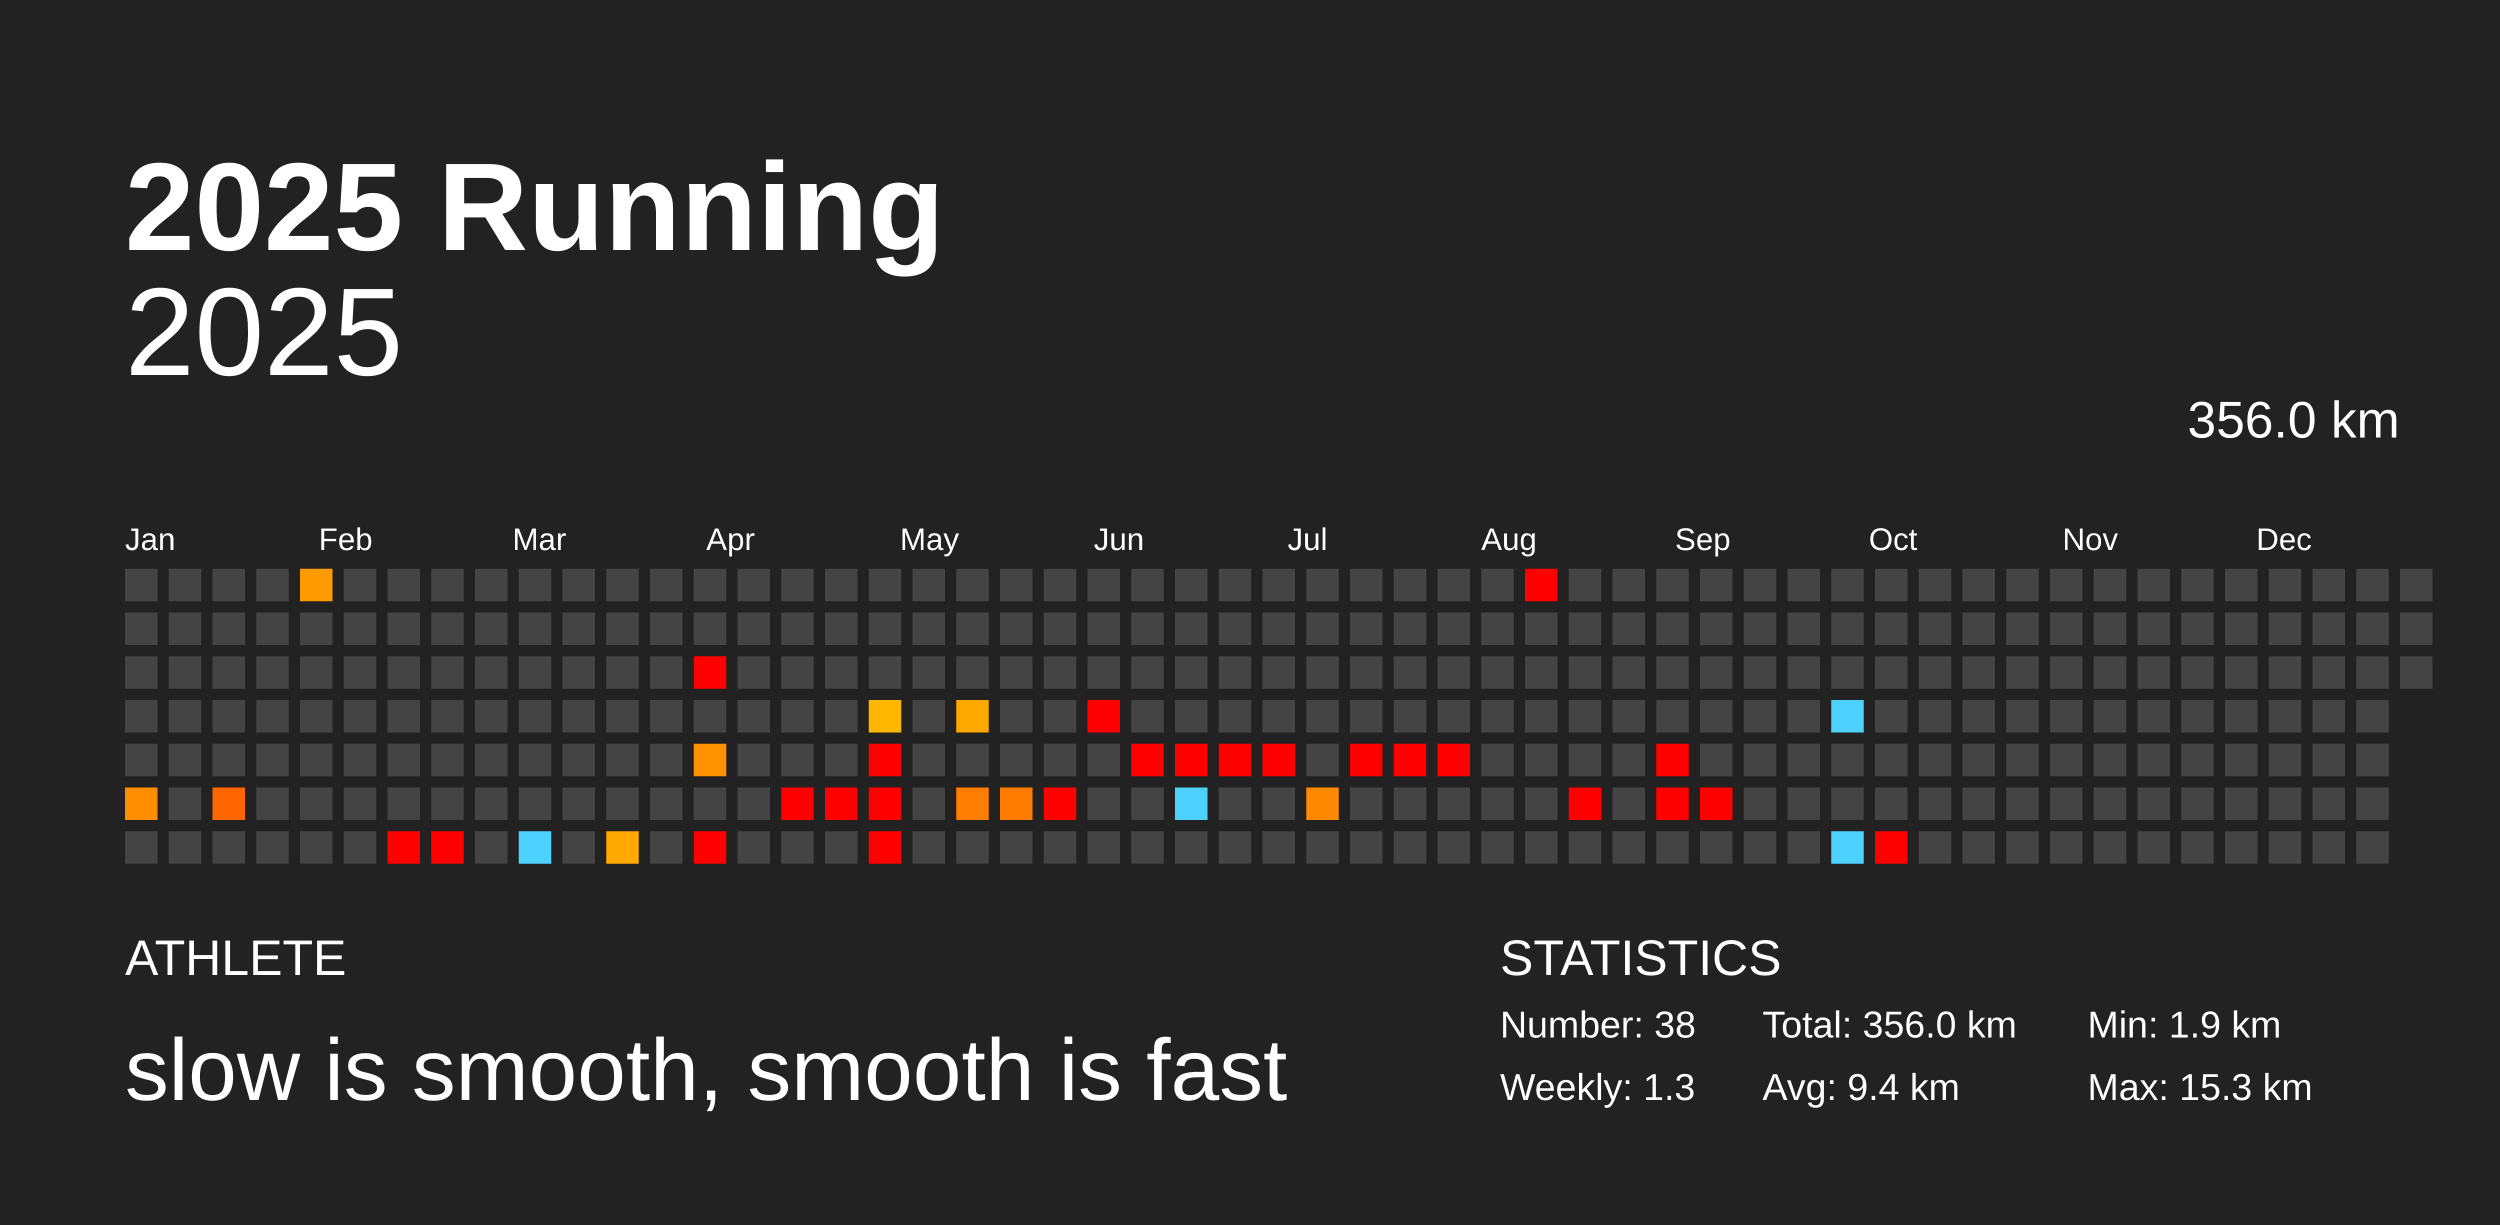
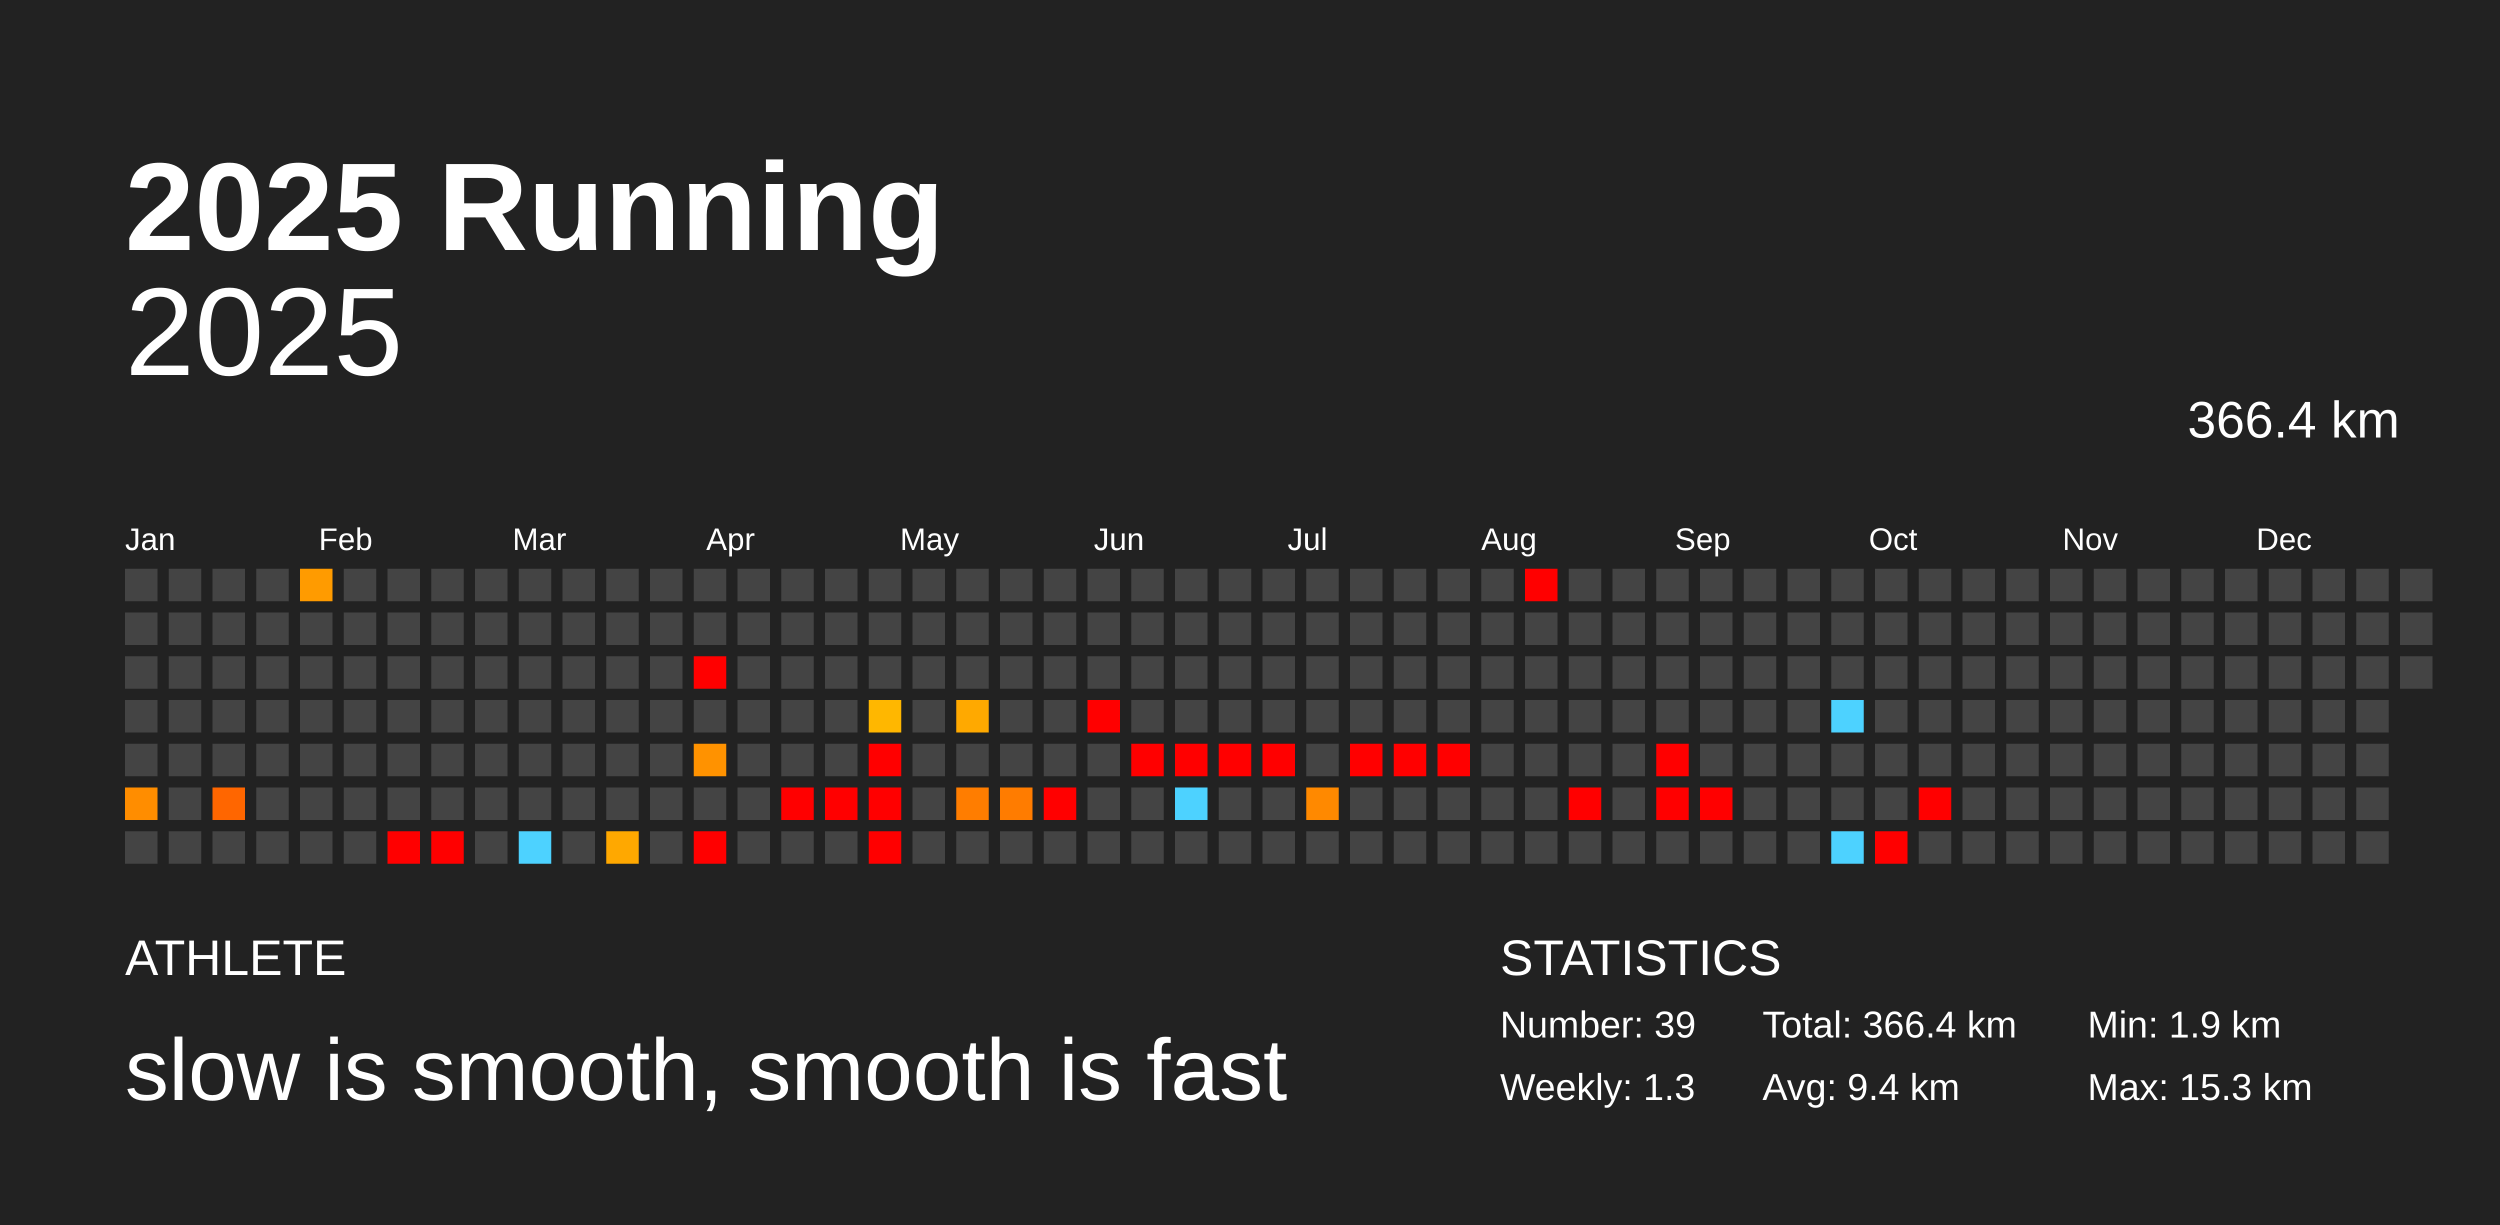
<svg xmlns="http://www.w3.org/2000/svg" baseProfile="full" height="98mm" version="1.1" viewBox="0,0,200,98" width="200mm">
  <defs />
  <rect fill="#222222" height="98" width="200" x="0" y="0" />
  <text fill="#FFFFFF" style="font-size:10px; font-family:Arial; font-weight:bold;" x="10" y="20">2025 Running</text>
  <text fill="#FFFFFF" style="font-size:4px; font-family:Arial" x="10" y="78">ATHLETE</text>
  <text fill="#FFFFFF" style="font-size:7px; font-family:Arial" x="10" y="88">slow is smooth, smooth is fast</text>
  <text fill="#FFFFFF" style="font-size:4px; font-family:Arial" x="120" y="78">STATISTICS</text>
-   <text fill="#FFFFFF" style="font-size:3px; font-family:Arial" x="120" y="83">Number: 38</text>
+   <text fill="#FFFFFF" style="font-size:3px; font-family:Arial" x="120" y="83">Number: 39</text>
  <text fill="#FFFFFF" style="font-size:3px; font-family:Arial" x="120" y="88">Weekly: 1.3</text>
-   <text fill="#FFFFFF" style="font-size:3px; font-family:Arial" x="141" y="83">Total: 356.0 km</text>
+   <text fill="#FFFFFF" style="font-size:3px; font-family:Arial" x="141" y="83">Total: 366.4 km</text>
  <text fill="#FFFFFF" style="font-size:3px; font-family:Arial" x="141" y="88">Avg: 9.4 km</text>
  <text fill="#FFFFFF" style="font-size:3px; font-family:Arial" x="167" y="83">Min: 1.9 km</text>
  <text fill="#FFFFFF" style="font-size:3px; font-family:Arial" x="167" y="88">Max: 15.3 km</text>
  <text alignment-baseline="hanging" fill="#FFFFFF" style="font-size:10.0px; font-family:Arial;" x="10" y="30">2025</text>
-   <text alignment-baseline="hanging" fill="#FFFFFF" style="font-size:4.125px; font-family:Arial;" x="175" y="35">356.0 km</text>
+   <text alignment-baseline="hanging" fill="#FFFFFF" style="font-size:4.125px; font-family:Arial;" x="175" y="35">366.4 km</text>
  <text fill="#FFFFFF" style="font-size:2.5px; font-family:Arial" x="10.0" y="44">Jan</text>
  <text fill="#FFFFFF" style="font-size:2.5px; font-family:Arial" x="25.5" y="44">Feb</text>
  <text fill="#FFFFFF" style="font-size:2.5px; font-family:Arial" x="41.0" y="44">Mar</text>
  <text fill="#FFFFFF" style="font-size:2.5px; font-family:Arial" x="56.5" y="44">Apr</text>
  <text fill="#FFFFFF" style="font-size:2.5px; font-family:Arial" x="72.0" y="44">May</text>
  <text fill="#FFFFFF" style="font-size:2.5px; font-family:Arial" x="87.5" y="44">Jun</text>
  <text fill="#FFFFFF" style="font-size:2.5px; font-family:Arial" x="103.0" y="44">Jul</text>
  <text fill="#FFFFFF" style="font-size:2.5px; font-family:Arial" x="118.5" y="44">Aug</text>
  <text fill="#FFFFFF" style="font-size:2.5px; font-family:Arial" x="134.0" y="44">Sep</text>
  <text fill="#FFFFFF" style="font-size:2.5px; font-family:Arial" x="149.5" y="44">Oct</text>
  <text fill="#FFFFFF" style="font-size:2.5px; font-family:Arial" x="165.0" y="44">Nov</text>
  <text fill="#FFFFFF" style="font-size:2.5px; font-family:Arial" x="180.5" y="44">Dec</text>
  <rect fill="#444444" height="2.6" width="2.6" x="10.0" y="45.5" />
  <rect fill="#444444" height="2.6" width="2.6" x="10.0" y="49.0" />
  <rect fill="#444444" height="2.6" width="2.6" x="10.0" y="52.5" />
  <rect fill="#444444" height="2.6" width="2.6" x="10.0" y="56.0" />
  <rect fill="#444444" height="2.6" width="2.6" x="10.0" y="59.5" />
  <rect fill="#ff8d00" height="2.6" width="2.6" x="10.0" y="63.0" />
  <rect fill="#444444" height="2.6" width="2.6" x="10.0" y="66.5" />
  <rect fill="#444444" height="2.6" width="2.6" x="13.5" y="45.5" />
  <rect fill="#444444" height="2.6" width="2.6" x="13.5" y="49.0" />
  <rect fill="#444444" height="2.6" width="2.6" x="13.5" y="52.5" />
  <rect fill="#444444" height="2.6" width="2.6" x="13.5" y="56.0" />
  <rect fill="#444444" height="2.6" width="2.6" x="13.5" y="59.5" />
  <rect fill="#444444" height="2.6" width="2.6" x="13.5" y="63.0" />
  <rect fill="#444444" height="2.6" width="2.6" x="13.5" y="66.5" />
  <rect fill="#444444" height="2.6" width="2.6" x="17.0" y="45.5" />
  <rect fill="#444444" height="2.6" width="2.6" x="17.0" y="49.0" />
  <rect fill="#444444" height="2.6" width="2.6" x="17.0" y="52.5" />
  <rect fill="#444444" height="2.6" width="2.6" x="17.0" y="56.0" />
  <rect fill="#444444" height="2.6" width="2.6" x="17.0" y="59.5" />
  <rect fill="#ff6600" height="2.6" width="2.6" x="17.0" y="63.0" />
  <rect fill="#444444" height="2.6" width="2.6" x="17.0" y="66.5" />
  <rect fill="#444444" height="2.6" width="2.6" x="20.5" y="45.5" />
  <rect fill="#444444" height="2.6" width="2.6" x="20.5" y="49.0" />
  <rect fill="#444444" height="2.6" width="2.6" x="20.5" y="52.5" />
  <rect fill="#444444" height="2.6" width="2.6" x="20.5" y="56.0" />
  <rect fill="#444444" height="2.6" width="2.6" x="20.5" y="59.5" />
  <rect fill="#444444" height="2.6" width="2.6" x="20.5" y="63.0" />
  <rect fill="#444444" height="2.6" width="2.6" x="20.5" y="66.5" />
  <rect fill="#ff9b00" height="2.6" width="2.6" x="24.0" y="45.5" />
  <rect fill="#444444" height="2.6" width="2.6" x="24.0" y="49.0" />
  <rect fill="#444444" height="2.6" width="2.6" x="24.0" y="52.5" />
  <rect fill="#444444" height="2.6" width="2.6" x="24.0" y="56.0" />
  <rect fill="#444444" height="2.6" width="2.6" x="24.0" y="59.5" />
  <rect fill="#444444" height="2.6" width="2.6" x="24.0" y="63.0" />
  <rect fill="#444444" height="2.6" width="2.6" x="24.0" y="66.5" />
  <rect fill="#444444" height="2.6" width="2.6" x="27.5" y="45.5" />
  <rect fill="#444444" height="2.6" width="2.6" x="27.5" y="49.0" />
  <rect fill="#444444" height="2.6" width="2.6" x="27.5" y="52.5" />
  <rect fill="#444444" height="2.6" width="2.6" x="27.5" y="56.0" />
  <rect fill="#444444" height="2.6" width="2.6" x="27.5" y="59.5" />
  <rect fill="#444444" height="2.6" width="2.6" x="27.5" y="63.0" />
  <rect fill="#444444" height="2.6" width="2.6" x="27.5" y="66.5" />
  <rect fill="#444444" height="2.6" width="2.6" x="31.0" y="45.5" />
  <rect fill="#444444" height="2.6" width="2.6" x="31.0" y="49.0" />
  <rect fill="#444444" height="2.6" width="2.6" x="31.0" y="52.5" />
  <rect fill="#444444" height="2.6" width="2.6" x="31.0" y="56.0" />
  <rect fill="#444444" height="2.6" width="2.6" x="31.0" y="59.5" />
  <rect fill="#444444" height="2.6" width="2.6" x="31.0" y="63.0" />
  <rect fill="red" height="2.6" width="2.6" x="31.0" y="66.5" />
  <rect fill="#444444" height="2.6" width="2.6" x="34.5" y="45.5" />
  <rect fill="#444444" height="2.6" width="2.6" x="34.5" y="49.0" />
  <rect fill="#444444" height="2.6" width="2.6" x="34.5" y="52.5" />
  <rect fill="#444444" height="2.6" width="2.6" x="34.5" y="56.0" />
  <rect fill="#444444" height="2.6" width="2.6" x="34.5" y="59.5" />
  <rect fill="#444444" height="2.6" width="2.6" x="34.5" y="63.0" />
  <rect fill="red" height="2.6" width="2.6" x="34.5" y="66.5" />
  <rect fill="#444444" height="2.6" width="2.6" x="38.0" y="45.5" />
  <rect fill="#444444" height="2.6" width="2.6" x="38.0" y="49.0" />
  <rect fill="#444444" height="2.6" width="2.6" x="38.0" y="52.5" />
  <rect fill="#444444" height="2.6" width="2.6" x="38.0" y="56.0" />
  <rect fill="#444444" height="2.6" width="2.6" x="38.0" y="59.5" />
  <rect fill="#444444" height="2.6" width="2.6" x="38.0" y="63.0" />
  <rect fill="#444444" height="2.6" width="2.6" x="38.0" y="66.5" />
  <rect fill="#444444" height="2.6" width="2.6" x="41.5" y="45.5" />
  <rect fill="#444444" height="2.6" width="2.6" x="41.5" y="49.0" />
  <rect fill="#444444" height="2.6" width="2.6" x="41.5" y="52.5" />
  <rect fill="#444444" height="2.6" width="2.6" x="41.5" y="56.0" />
  <rect fill="#444444" height="2.6" width="2.6" x="41.5" y="59.5" />
  <rect fill="#444444" height="2.6" width="2.6" x="41.5" y="63.0" />
  <rect fill="#4dd2ff" height="2.6" width="2.6" x="41.5" y="66.5" />
  <rect fill="#444444" height="2.6" width="2.6" x="45.0" y="45.5" />
  <rect fill="#444444" height="2.6" width="2.6" x="45.0" y="49.0" />
  <rect fill="#444444" height="2.6" width="2.6" x="45.0" y="52.5" />
  <rect fill="#444444" height="2.6" width="2.6" x="45.0" y="56.0" />
  <rect fill="#444444" height="2.6" width="2.6" x="45.0" y="59.5" />
  <rect fill="#444444" height="2.6" width="2.6" x="45.0" y="63.0" />
  <rect fill="#444444" height="2.6" width="2.6" x="45.0" y="66.5" />
  <rect fill="#444444" height="2.6" width="2.6" x="48.5" y="45.5" />
  <rect fill="#444444" height="2.6" width="2.6" x="48.5" y="49.0" />
  <rect fill="#444444" height="2.6" width="2.6" x="48.5" y="52.5" />
  <rect fill="#444444" height="2.6" width="2.6" x="48.5" y="56.0" />
  <rect fill="#444444" height="2.6" width="2.6" x="48.5" y="59.5" />
  <rect fill="#444444" height="2.6" width="2.6" x="48.5" y="63.0" />
  <rect fill="#ffa800" height="2.6" width="2.6" x="48.5" y="66.5" />
  <rect fill="#444444" height="2.6" width="2.6" x="52.0" y="45.5" />
  <rect fill="#444444" height="2.6" width="2.6" x="52.0" y="49.0" />
  <rect fill="#444444" height="2.6" width="2.6" x="52.0" y="52.5" />
  <rect fill="#444444" height="2.6" width="2.6" x="52.0" y="56.0" />
  <rect fill="#444444" height="2.6" width="2.6" x="52.0" y="59.5" />
  <rect fill="#444444" height="2.6" width="2.6" x="52.0" y="63.0" />
  <rect fill="#444444" height="2.6" width="2.6" x="52.0" y="66.5" />
  <rect fill="#444444" height="2.6" width="2.6" x="55.5" y="45.5" />
  <rect fill="#444444" height="2.6" width="2.6" x="55.5" y="49.0" />
  <rect fill="red" height="2.6" width="2.6" x="55.5" y="52.5" />
  <rect fill="#444444" height="2.6" width="2.6" x="55.5" y="56.0" />
  <rect fill="#ff9200" height="2.6" width="2.6" x="55.5" y="59.5" />
  <rect fill="#444444" height="2.6" width="2.6" x="55.5" y="63.0" />
  <rect fill="red" height="2.6" width="2.6" x="55.5" y="66.5" />
  <rect fill="#444444" height="2.6" width="2.6" x="59.0" y="45.5" />
  <rect fill="#444444" height="2.6" width="2.6" x="59.0" y="49.0" />
  <rect fill="#444444" height="2.6" width="2.6" x="59.0" y="52.5" />
  <rect fill="#444444" height="2.6" width="2.6" x="59.0" y="56.0" />
  <rect fill="#444444" height="2.6" width="2.6" x="59.0" y="59.5" />
  <rect fill="#444444" height="2.6" width="2.6" x="59.0" y="63.0" />
  <rect fill="#444444" height="2.6" width="2.6" x="59.0" y="66.5" />
  <rect fill="#444444" height="2.6" width="2.6" x="62.5" y="45.5" />
  <rect fill="#444444" height="2.6" width="2.6" x="62.5" y="49.0" />
  <rect fill="#444444" height="2.6" width="2.6" x="62.5" y="52.5" />
  <rect fill="#444444" height="2.6" width="2.6" x="62.5" y="56.0" />
  <rect fill="#444444" height="2.6" width="2.6" x="62.5" y="59.5" />
  <rect fill="red" height="2.6" width="2.6" x="62.5" y="63.0" />
  <rect fill="#444444" height="2.6" width="2.6" x="62.5" y="66.5" />
  <rect fill="#444444" height="2.6" width="2.6" x="66.0" y="45.5" />
  <rect fill="#444444" height="2.6" width="2.6" x="66.0" y="49.0" />
  <rect fill="#444444" height="2.6" width="2.6" x="66.0" y="52.5" />
  <rect fill="#444444" height="2.6" width="2.6" x="66.0" y="56.0" />
  <rect fill="#444444" height="2.6" width="2.6" x="66.0" y="59.5" />
  <rect fill="red" height="2.6" width="2.6" x="66.0" y="63.0" />
  <rect fill="#444444" height="2.6" width="2.6" x="66.0" y="66.5" />
  <rect fill="#444444" height="2.6" width="2.6" x="69.5" y="45.5" />
  <rect fill="#444444" height="2.6" width="2.6" x="69.5" y="49.0" />
  <rect fill="#444444" height="2.6" width="2.6" x="69.5" y="52.5" />
  <rect fill="#ffb700" height="2.6" width="2.6" x="69.5" y="56.0" />
  <rect fill="red" height="2.6" width="2.6" x="69.5" y="59.5" />
  <rect fill="red" height="2.6" width="2.6" x="69.5" y="63.0" />
  <rect fill="red" height="2.6" width="2.6" x="69.5" y="66.5" />
  <rect fill="#444444" height="2.6" width="2.6" x="73.0" y="45.5" />
  <rect fill="#444444" height="2.6" width="2.6" x="73.0" y="49.0" />
  <rect fill="#444444" height="2.6" width="2.6" x="73.0" y="52.5" />
  <rect fill="#444444" height="2.6" width="2.6" x="73.0" y="56.0" />
  <rect fill="#444444" height="2.6" width="2.6" x="73.0" y="59.5" />
  <rect fill="#444444" height="2.6" width="2.6" x="73.0" y="63.0" />
  <rect fill="#444444" height="2.6" width="2.6" x="73.0" y="66.5" />
  <rect fill="#444444" height="2.6" width="2.6" x="76.5" y="45.5" />
  <rect fill="#444444" height="2.6" width="2.6" x="76.5" y="49.0" />
  <rect fill="#444444" height="2.6" width="2.6" x="76.5" y="52.5" />
  <rect fill="#ffa900" height="2.6" width="2.6" x="76.5" y="56.0" />
  <rect fill="#444444" height="2.6" width="2.6" x="76.5" y="59.5" />
  <rect fill="#ff7d00" height="2.6" width="2.6" x="76.5" y="63.0" />
  <rect fill="#444444" height="2.6" width="2.6" x="76.5" y="66.5" />
  <rect fill="#444444" height="2.6" width="2.6" x="80.0" y="45.5" />
  <rect fill="#444444" height="2.6" width="2.6" x="80.0" y="49.0" />
  <rect fill="#444444" height="2.6" width="2.6" x="80.0" y="52.5" />
  <rect fill="#444444" height="2.6" width="2.6" x="80.0" y="56.0" />
  <rect fill="#444444" height="2.6" width="2.6" x="80.0" y="59.5" />
  <rect fill="#ff7c00" height="2.6" width="2.6" x="80.0" y="63.0" />
  <rect fill="#444444" height="2.6" width="2.6" x="80.0" y="66.5" />
  <rect fill="#444444" height="2.6" width="2.6" x="83.5" y="45.5" />
  <rect fill="#444444" height="2.6" width="2.6" x="83.5" y="49.0" />
  <rect fill="#444444" height="2.6" width="2.6" x="83.5" y="52.5" />
  <rect fill="#444444" height="2.6" width="2.6" x="83.5" y="56.0" />
  <rect fill="#444444" height="2.6" width="2.6" x="83.5" y="59.5" />
  <rect fill="red" height="2.6" width="2.6" x="83.5" y="63.0" />
  <rect fill="#444444" height="2.6" width="2.6" x="83.5" y="66.5" />
  <rect fill="#444444" height="2.6" width="2.6" x="87.0" y="45.5" />
  <rect fill="#444444" height="2.6" width="2.6" x="87.0" y="49.0" />
  <rect fill="#444444" height="2.6" width="2.6" x="87.0" y="52.5" />
  <rect fill="red" height="2.6" width="2.6" x="87.0" y="56.0" />
  <rect fill="#444444" height="2.6" width="2.6" x="87.0" y="59.5" />
  <rect fill="#444444" height="2.6" width="2.6" x="87.0" y="63.0" />
  <rect fill="#444444" height="2.6" width="2.6" x="87.0" y="66.5" />
  <rect fill="#444444" height="2.6" width="2.6" x="90.5" y="45.5" />
  <rect fill="#444444" height="2.6" width="2.6" x="90.5" y="49.0" />
  <rect fill="#444444" height="2.6" width="2.6" x="90.5" y="52.5" />
  <rect fill="#444444" height="2.6" width="2.6" x="90.5" y="56.0" />
  <rect fill="red" height="2.6" width="2.6" x="90.5" y="59.5" />
  <rect fill="#444444" height="2.6" width="2.6" x="90.5" y="63.0" />
  <rect fill="#444444" height="2.6" width="2.6" x="90.5" y="66.5" />
  <rect fill="#444444" height="2.6" width="2.6" x="94.0" y="45.5" />
  <rect fill="#444444" height="2.6" width="2.6" x="94.0" y="49.0" />
  <rect fill="#444444" height="2.6" width="2.6" x="94.0" y="52.5" />
  <rect fill="#444444" height="2.6" width="2.6" x="94.0" y="56.0" />
  <rect fill="red" height="2.6" width="2.6" x="94.0" y="59.5" />
  <rect fill="#4dd2ff" height="2.6" width="2.6" x="94.0" y="63.0" />
  <rect fill="#444444" height="2.6" width="2.6" x="94.0" y="66.5" />
  <rect fill="#444444" height="2.6" width="2.6" x="97.5" y="45.5" />
  <rect fill="#444444" height="2.6" width="2.6" x="97.5" y="49.0" />
  <rect fill="#444444" height="2.6" width="2.6" x="97.5" y="52.5" />
  <rect fill="#444444" height="2.6" width="2.6" x="97.5" y="56.0" />
  <rect fill="red" height="2.6" width="2.6" x="97.5" y="59.5" />
  <rect fill="#444444" height="2.6" width="2.6" x="97.5" y="63.0" />
  <rect fill="#444444" height="2.6" width="2.6" x="97.5" y="66.5" />
  <rect fill="#444444" height="2.6" width="2.6" x="101.0" y="45.5" />
  <rect fill="#444444" height="2.6" width="2.6" x="101.0" y="49.0" />
  <rect fill="#444444" height="2.6" width="2.6" x="101.0" y="52.5" />
  <rect fill="#444444" height="2.6" width="2.6" x="101.0" y="56.0" />
  <rect fill="red" height="2.6" width="2.6" x="101.0" y="59.5" />
  <rect fill="#444444" height="2.6" width="2.6" x="101.0" y="63.0" />
  <rect fill="#444444" height="2.6" width="2.6" x="101.0" y="66.5" />
  <rect fill="#444444" height="2.6" width="2.6" x="104.5" y="45.5" />
  <rect fill="#444444" height="2.6" width="2.6" x="104.5" y="49.0" />
  <rect fill="#444444" height="2.6" width="2.6" x="104.5" y="52.5" />
  <rect fill="#444444" height="2.6" width="2.6" x="104.5" y="56.0" />
  <rect fill="#444444" height="2.6" width="2.6" x="104.5" y="59.5" />
  <rect fill="#ff8900" height="2.6" width="2.6" x="104.5" y="63.0" />
  <rect fill="#444444" height="2.6" width="2.6" x="104.5" y="66.5" />
  <rect fill="#444444" height="2.6" width="2.6" x="108.0" y="45.5" />
  <rect fill="#444444" height="2.6" width="2.6" x="108.0" y="49.0" />
  <rect fill="#444444" height="2.6" width="2.6" x="108.0" y="52.5" />
  <rect fill="#444444" height="2.6" width="2.6" x="108.0" y="56.0" />
  <rect fill="red" height="2.6" width="2.6" x="108.0" y="59.5" />
  <rect fill="#444444" height="2.6" width="2.6" x="108.0" y="63.0" />
  <rect fill="#444444" height="2.6" width="2.6" x="108.0" y="66.5" />
  <rect fill="#444444" height="2.6" width="2.6" x="111.5" y="45.5" />
  <rect fill="#444444" height="2.6" width="2.6" x="111.5" y="49.0" />
  <rect fill="#444444" height="2.6" width="2.6" x="111.5" y="52.5" />
  <rect fill="#444444" height="2.6" width="2.6" x="111.5" y="56.0" />
  <rect fill="red" height="2.6" width="2.6" x="111.5" y="59.5" />
  <rect fill="#444444" height="2.6" width="2.6" x="111.5" y="63.0" />
  <rect fill="#444444" height="2.6" width="2.6" x="111.5" y="66.5" />
  <rect fill="#444444" height="2.6" width="2.6" x="115.0" y="45.5" />
  <rect fill="#444444" height="2.6" width="2.6" x="115.0" y="49.0" />
  <rect fill="#444444" height="2.6" width="2.6" x="115.0" y="52.5" />
  <rect fill="#444444" height="2.6" width="2.6" x="115.0" y="56.0" />
  <rect fill="red" height="2.6" width="2.6" x="115.0" y="59.5" />
  <rect fill="#444444" height="2.6" width="2.6" x="115.0" y="63.0" />
  <rect fill="#444444" height="2.6" width="2.6" x="115.0" y="66.5" />
  <rect fill="#444444" height="2.6" width="2.6" x="118.5" y="45.5" />
  <rect fill="#444444" height="2.6" width="2.6" x="118.5" y="49.0" />
  <rect fill="#444444" height="2.6" width="2.6" x="118.5" y="52.5" />
  <rect fill="#444444" height="2.6" width="2.6" x="118.5" y="56.0" />
  <rect fill="#444444" height="2.6" width="2.6" x="118.5" y="59.5" />
  <rect fill="#444444" height="2.6" width="2.6" x="118.5" y="63.0" />
  <rect fill="#444444" height="2.6" width="2.6" x="118.5" y="66.5" />
  <rect fill="red" height="2.6" width="2.6" x="122.0" y="45.5" />
  <rect fill="#444444" height="2.6" width="2.6" x="122.0" y="49.0" />
  <rect fill="#444444" height="2.6" width="2.6" x="122.0" y="52.5" />
  <rect fill="#444444" height="2.6" width="2.6" x="122.0" y="56.0" />
  <rect fill="#444444" height="2.6" width="2.6" x="122.0" y="59.5" />
  <rect fill="#444444" height="2.6" width="2.6" x="122.0" y="63.0" />
  <rect fill="#444444" height="2.6" width="2.6" x="122.0" y="66.5" />
  <rect fill="#444444" height="2.6" width="2.6" x="125.5" y="45.5" />
  <rect fill="#444444" height="2.6" width="2.6" x="125.5" y="49.0" />
  <rect fill="#444444" height="2.6" width="2.6" x="125.5" y="52.5" />
  <rect fill="#444444" height="2.6" width="2.6" x="125.5" y="56.0" />
  <rect fill="#444444" height="2.6" width="2.6" x="125.5" y="59.5" />
  <rect fill="red" height="2.6" width="2.6" x="125.5" y="63.0" />
  <rect fill="#444444" height="2.6" width="2.6" x="125.5" y="66.5" />
  <rect fill="#444444" height="2.6" width="2.6" x="129.0" y="45.5" />
  <rect fill="#444444" height="2.6" width="2.6" x="129.0" y="49.0" />
  <rect fill="#444444" height="2.6" width="2.6" x="129.0" y="52.5" />
  <rect fill="#444444" height="2.6" width="2.6" x="129.0" y="56.0" />
  <rect fill="#444444" height="2.6" width="2.6" x="129.0" y="59.5" />
  <rect fill="#444444" height="2.6" width="2.6" x="129.0" y="63.0" />
  <rect fill="#444444" height="2.6" width="2.6" x="129.0" y="66.5" />
  <rect fill="#444444" height="2.6" width="2.6" x="132.5" y="45.5" />
  <rect fill="#444444" height="2.6" width="2.6" x="132.5" y="49.0" />
  <rect fill="#444444" height="2.6" width="2.6" x="132.5" y="52.5" />
  <rect fill="#444444" height="2.6" width="2.6" x="132.5" y="56.0" />
  <rect fill="red" height="2.6" width="2.6" x="132.5" y="59.5" />
  <rect fill="red" height="2.6" width="2.6" x="132.5" y="63.0" />
  <rect fill="#444444" height="2.6" width="2.6" x="132.5" y="66.5" />
  <rect fill="#444444" height="2.6" width="2.6" x="136.0" y="45.5" />
  <rect fill="#444444" height="2.6" width="2.6" x="136.0" y="49.0" />
  <rect fill="#444444" height="2.6" width="2.6" x="136.0" y="52.5" />
  <rect fill="#444444" height="2.6" width="2.6" x="136.0" y="56.0" />
  <rect fill="#444444" height="2.6" width="2.6" x="136.0" y="59.5" />
  <rect fill="red" height="2.6" width="2.6" x="136.0" y="63.0" />
  <rect fill="#444444" height="2.6" width="2.6" x="136.0" y="66.5" />
  <rect fill="#444444" height="2.6" width="2.6" x="139.5" y="45.5" />
  <rect fill="#444444" height="2.6" width="2.6" x="139.5" y="49.0" />
  <rect fill="#444444" height="2.6" width="2.6" x="139.5" y="52.5" />
  <rect fill="#444444" height="2.6" width="2.6" x="139.5" y="56.0" />
  <rect fill="#444444" height="2.6" width="2.6" x="139.5" y="59.5" />
  <rect fill="#444444" height="2.6" width="2.6" x="139.5" y="63.0" />
  <rect fill="#444444" height="2.6" width="2.6" x="139.5" y="66.5" />
  <rect fill="#444444" height="2.6" width="2.6" x="143.0" y="45.5" />
  <rect fill="#444444" height="2.6" width="2.6" x="143.0" y="49.0" />
  <rect fill="#444444" height="2.6" width="2.6" x="143.0" y="52.5" />
  <rect fill="#444444" height="2.6" width="2.6" x="143.0" y="56.0" />
  <rect fill="#444444" height="2.6" width="2.6" x="143.0" y="59.5" />
  <rect fill="#444444" height="2.6" width="2.6" x="143.0" y="63.0" />
  <rect fill="#444444" height="2.6" width="2.6" x="143.0" y="66.5" />
  <rect fill="#444444" height="2.6" width="2.6" x="146.5" y="45.5" />
  <rect fill="#444444" height="2.6" width="2.6" x="146.5" y="49.0" />
  <rect fill="#444444" height="2.6" width="2.6" x="146.5" y="52.5" />
  <rect fill="#4dd2ff" height="2.6" width="2.6" x="146.5" y="56.0" />
  <rect fill="#444444" height="2.6" width="2.6" x="146.5" y="59.5" />
  <rect fill="#444444" height="2.6" width="2.6" x="146.5" y="63.0" />
  <rect fill="#4dd2ff" height="2.6" width="2.6" x="146.5" y="66.5" />
  <rect fill="#444444" height="2.6" width="2.6" x="150.0" y="45.5" />
  <rect fill="#444444" height="2.6" width="2.6" x="150.0" y="49.0" />
  <rect fill="#444444" height="2.6" width="2.6" x="150.0" y="52.5" />
  <rect fill="#444444" height="2.6" width="2.6" x="150.0" y="56.0" />
  <rect fill="#444444" height="2.6" width="2.6" x="150.0" y="59.5" />
  <rect fill="#444444" height="2.6" width="2.6" x="150.0" y="63.0" />
  <rect fill="red" height="2.6" width="2.6" x="150.0" y="66.5" />
  <rect fill="#444444" height="2.6" width="2.6" x="153.5" y="45.5" />
  <rect fill="#444444" height="2.6" width="2.6" x="153.5" y="49.0" />
  <rect fill="#444444" height="2.6" width="2.6" x="153.5" y="52.5" />
  <rect fill="#444444" height="2.6" width="2.6" x="153.5" y="56.0" />
  <rect fill="#444444" height="2.6" width="2.6" x="153.5" y="59.5" />
-   <rect fill="#444444" height="2.6" width="2.6" x="153.5" y="63.0" />
+   <rect fill="red" height="2.6" width="2.6" x="153.5" y="63.0" />
  <rect fill="#444444" height="2.6" width="2.6" x="153.5" y="66.5" />
  <rect fill="#444444" height="2.6" width="2.6" x="157.0" y="45.5" />
  <rect fill="#444444" height="2.6" width="2.6" x="157.0" y="49.0" />
  <rect fill="#444444" height="2.6" width="2.6" x="157.0" y="52.5" />
  <rect fill="#444444" height="2.6" width="2.6" x="157.0" y="56.0" />
  <rect fill="#444444" height="2.6" width="2.6" x="157.0" y="59.5" />
  <rect fill="#444444" height="2.6" width="2.6" x="157.0" y="63.0" />
  <rect fill="#444444" height="2.6" width="2.6" x="157.0" y="66.5" />
  <rect fill="#444444" height="2.6" width="2.6" x="160.5" y="45.5" />
  <rect fill="#444444" height="2.6" width="2.6" x="160.5" y="49.0" />
  <rect fill="#444444" height="2.6" width="2.6" x="160.5" y="52.5" />
  <rect fill="#444444" height="2.6" width="2.6" x="160.5" y="56.0" />
  <rect fill="#444444" height="2.6" width="2.6" x="160.5" y="59.5" />
  <rect fill="#444444" height="2.6" width="2.6" x="160.5" y="63.0" />
  <rect fill="#444444" height="2.6" width="2.6" x="160.5" y="66.5" />
  <rect fill="#444444" height="2.6" width="2.6" x="164.0" y="45.5" />
  <rect fill="#444444" height="2.6" width="2.6" x="164.0" y="49.0" />
  <rect fill="#444444" height="2.6" width="2.6" x="164.0" y="52.5" />
  <rect fill="#444444" height="2.6" width="2.6" x="164.0" y="56.0" />
  <rect fill="#444444" height="2.6" width="2.6" x="164.0" y="59.5" />
  <rect fill="#444444" height="2.6" width="2.6" x="164.0" y="63.0" />
  <rect fill="#444444" height="2.6" width="2.6" x="164.0" y="66.5" />
  <rect fill="#444444" height="2.6" width="2.6" x="167.5" y="45.5" />
  <rect fill="#444444" height="2.6" width="2.6" x="167.5" y="49.0" />
  <rect fill="#444444" height="2.6" width="2.6" x="167.5" y="52.5" />
  <rect fill="#444444" height="2.6" width="2.6" x="167.5" y="56.0" />
  <rect fill="#444444" height="2.6" width="2.6" x="167.5" y="59.5" />
  <rect fill="#444444" height="2.6" width="2.6" x="167.5" y="63.0" />
  <rect fill="#444444" height="2.6" width="2.6" x="167.5" y="66.5" />
  <rect fill="#444444" height="2.6" width="2.6" x="171.0" y="45.5" />
  <rect fill="#444444" height="2.6" width="2.6" x="171.0" y="49.0" />
  <rect fill="#444444" height="2.6" width="2.6" x="171.0" y="52.5" />
  <rect fill="#444444" height="2.6" width="2.6" x="171.0" y="56.0" />
  <rect fill="#444444" height="2.6" width="2.6" x="171.0" y="59.5" />
  <rect fill="#444444" height="2.6" width="2.6" x="171.0" y="63.0" />
  <rect fill="#444444" height="2.6" width="2.6" x="171.0" y="66.5" />
  <rect fill="#444444" height="2.6" width="2.6" x="174.5" y="45.5" />
  <rect fill="#444444" height="2.6" width="2.6" x="174.5" y="49.0" />
  <rect fill="#444444" height="2.6" width="2.6" x="174.5" y="52.5" />
  <rect fill="#444444" height="2.6" width="2.6" x="174.5" y="56.0" />
  <rect fill="#444444" height="2.6" width="2.6" x="174.5" y="59.5" />
  <rect fill="#444444" height="2.6" width="2.6" x="174.5" y="63.0" />
  <rect fill="#444444" height="2.6" width="2.6" x="174.5" y="66.5" />
  <rect fill="#444444" height="2.6" width="2.6" x="178.0" y="45.5" />
  <rect fill="#444444" height="2.6" width="2.6" x="178.0" y="49.0" />
  <rect fill="#444444" height="2.6" width="2.6" x="178.0" y="52.5" />
  <rect fill="#444444" height="2.6" width="2.6" x="178.0" y="56.0" />
  <rect fill="#444444" height="2.6" width="2.6" x="178.0" y="59.5" />
  <rect fill="#444444" height="2.6" width="2.6" x="178.0" y="63.0" />
  <rect fill="#444444" height="2.6" width="2.6" x="178.0" y="66.5" />
  <rect fill="#444444" height="2.6" width="2.6" x="181.5" y="45.5" />
  <rect fill="#444444" height="2.6" width="2.6" x="181.5" y="49.0" />
  <rect fill="#444444" height="2.6" width="2.6" x="181.5" y="52.5" />
  <rect fill="#444444" height="2.6" width="2.6" x="181.5" y="56.0" />
  <rect fill="#444444" height="2.6" width="2.6" x="181.5" y="59.5" />
  <rect fill="#444444" height="2.6" width="2.6" x="181.5" y="63.0" />
  <rect fill="#444444" height="2.6" width="2.6" x="181.5" y="66.5" />
  <rect fill="#444444" height="2.6" width="2.6" x="185.0" y="45.5" />
  <rect fill="#444444" height="2.6" width="2.6" x="185.0" y="49.0" />
  <rect fill="#444444" height="2.6" width="2.6" x="185.0" y="52.5" />
  <rect fill="#444444" height="2.6" width="2.6" x="185.0" y="56.0" />
  <rect fill="#444444" height="2.6" width="2.6" x="185.0" y="59.5" />
  <rect fill="#444444" height="2.6" width="2.6" x="185.0" y="63.0" />
  <rect fill="#444444" height="2.6" width="2.6" x="185.0" y="66.5" />
  <rect fill="#444444" height="2.6" width="2.6" x="188.5" y="45.5" />
  <rect fill="#444444" height="2.6" width="2.6" x="188.5" y="49.0" />
  <rect fill="#444444" height="2.6" width="2.6" x="188.5" y="52.5" />
  <rect fill="#444444" height="2.6" width="2.6" x="188.5" y="56.0" />
  <rect fill="#444444" height="2.6" width="2.6" x="188.5" y="59.5" />
  <rect fill="#444444" height="2.6" width="2.6" x="188.5" y="63.0" />
  <rect fill="#444444" height="2.6" width="2.6" x="188.5" y="66.5" />
  <rect fill="#444444" height="2.6" width="2.6" x="192.0" y="45.5" />
  <rect fill="#444444" height="2.6" width="2.6" x="192.0" y="49.0" />
  <rect fill="#444444" height="2.6" width="2.6" x="192.0" y="52.5" />
</svg>
